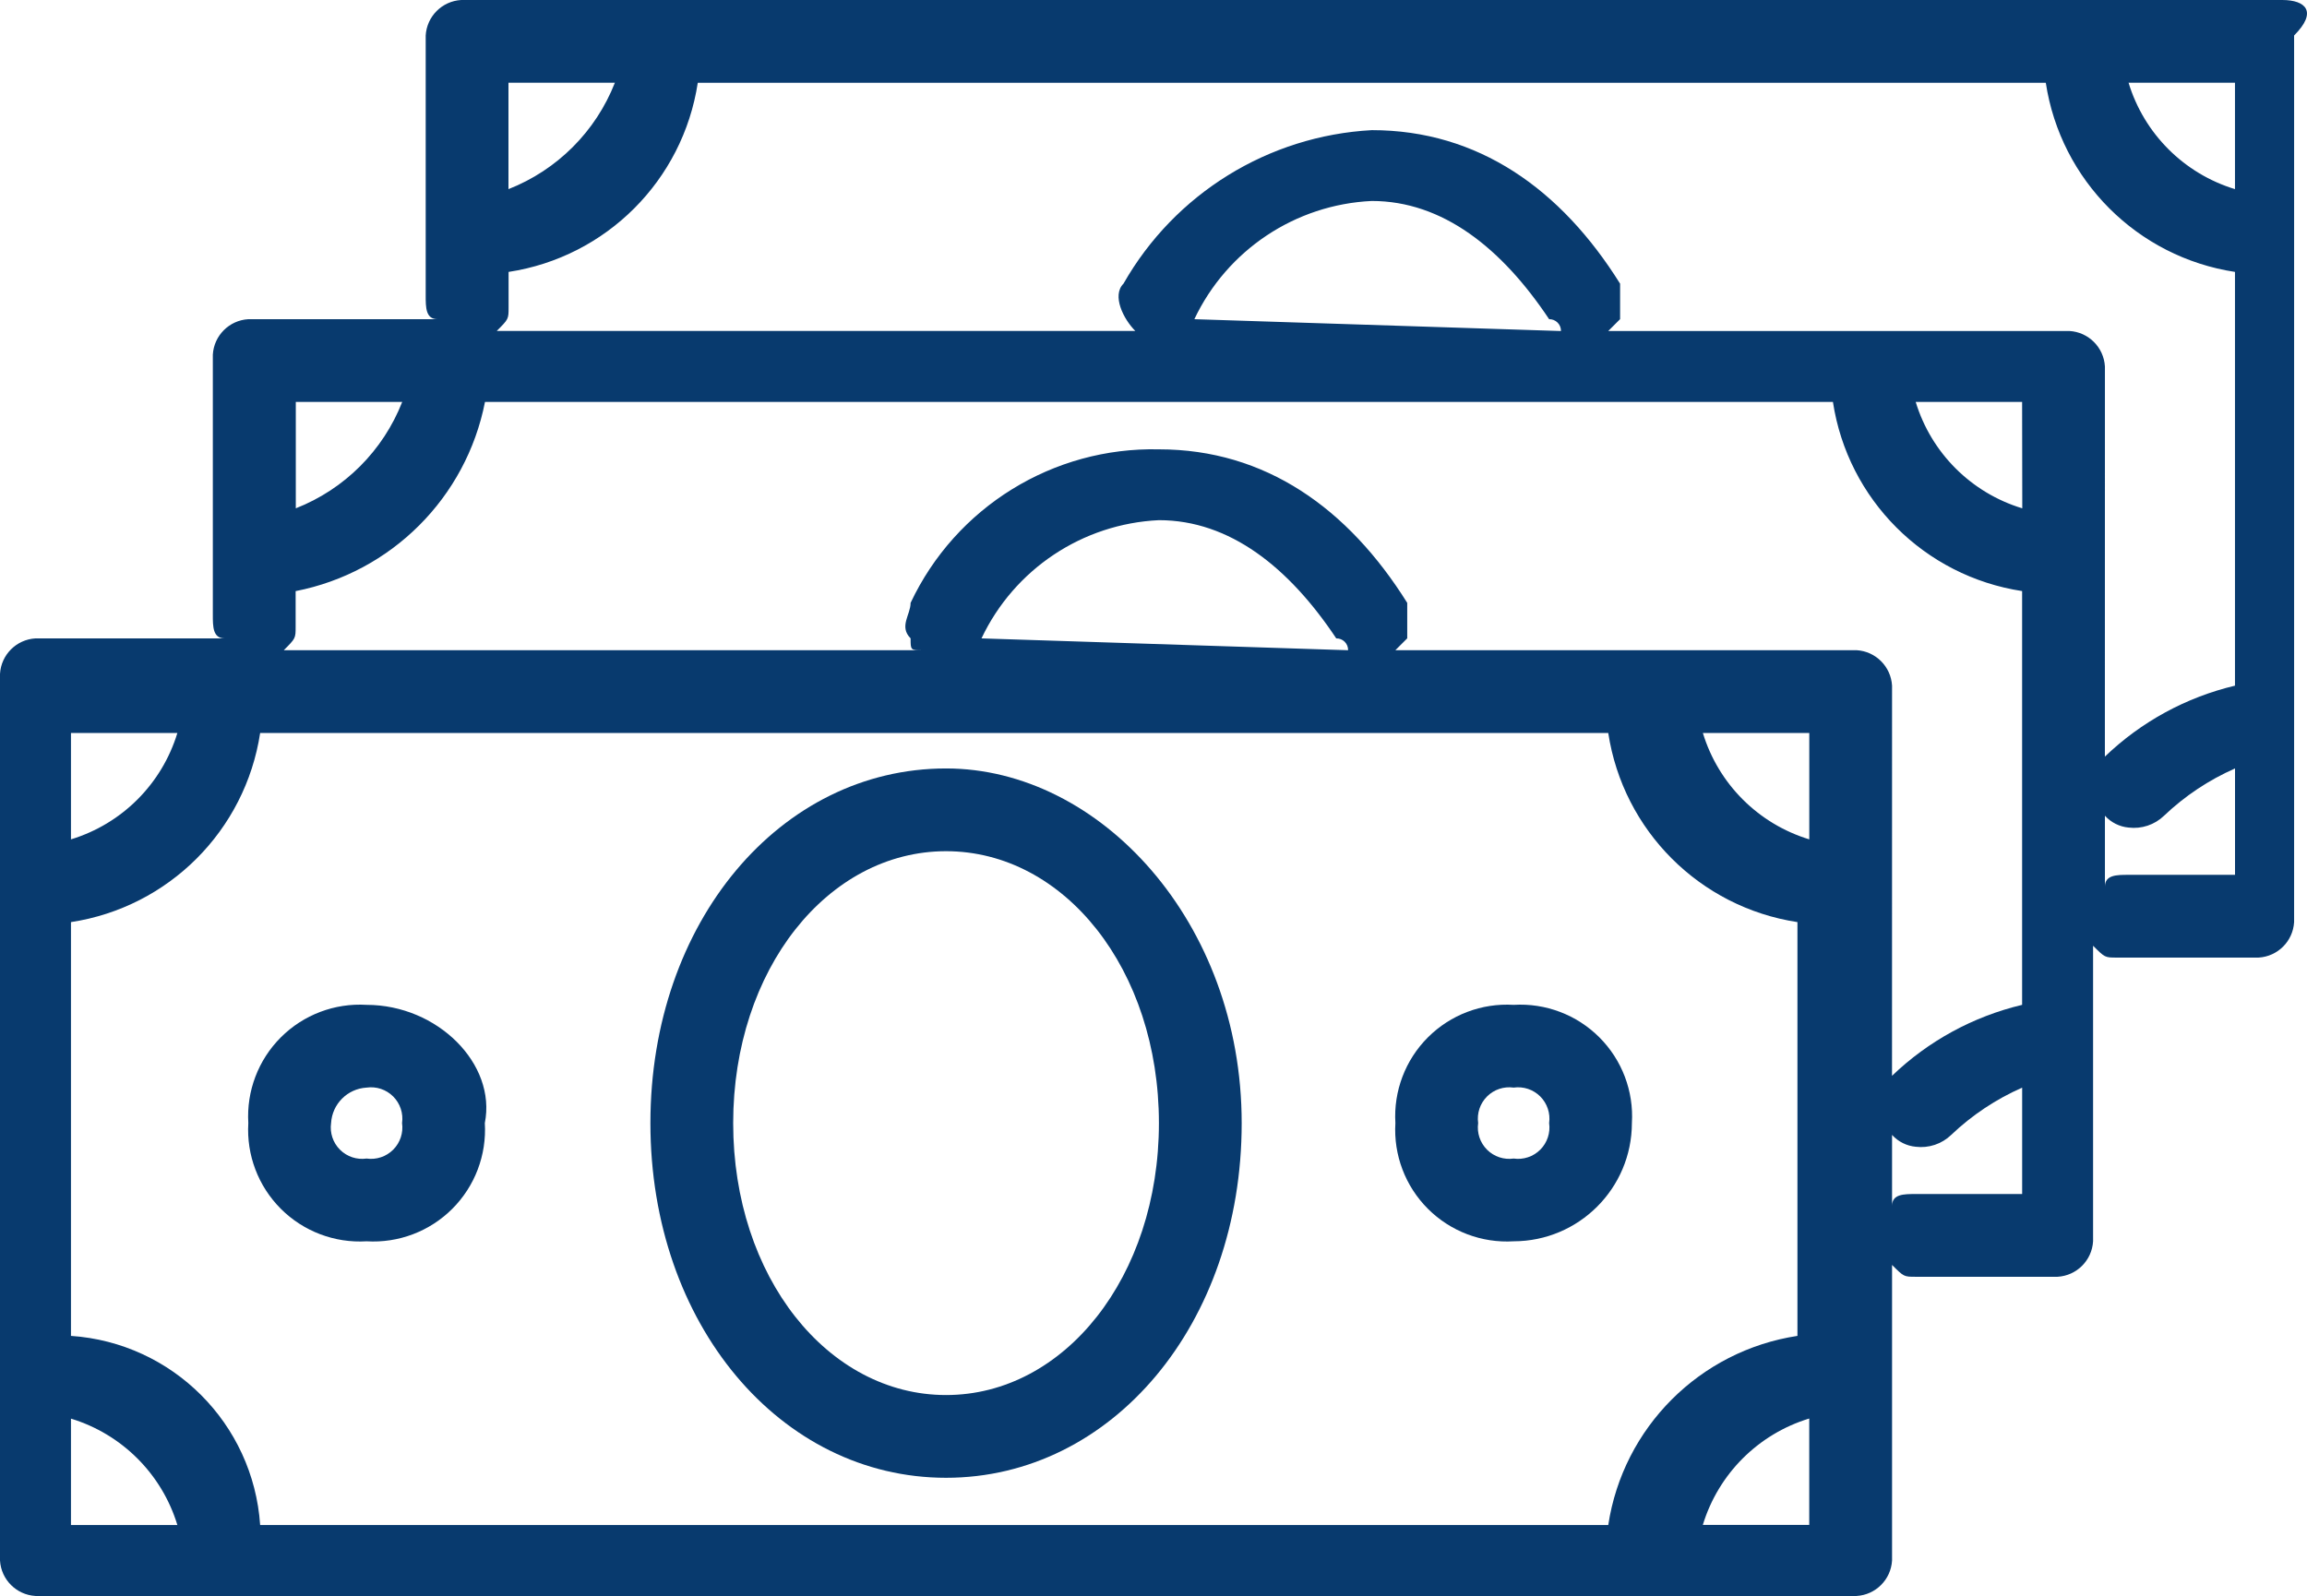
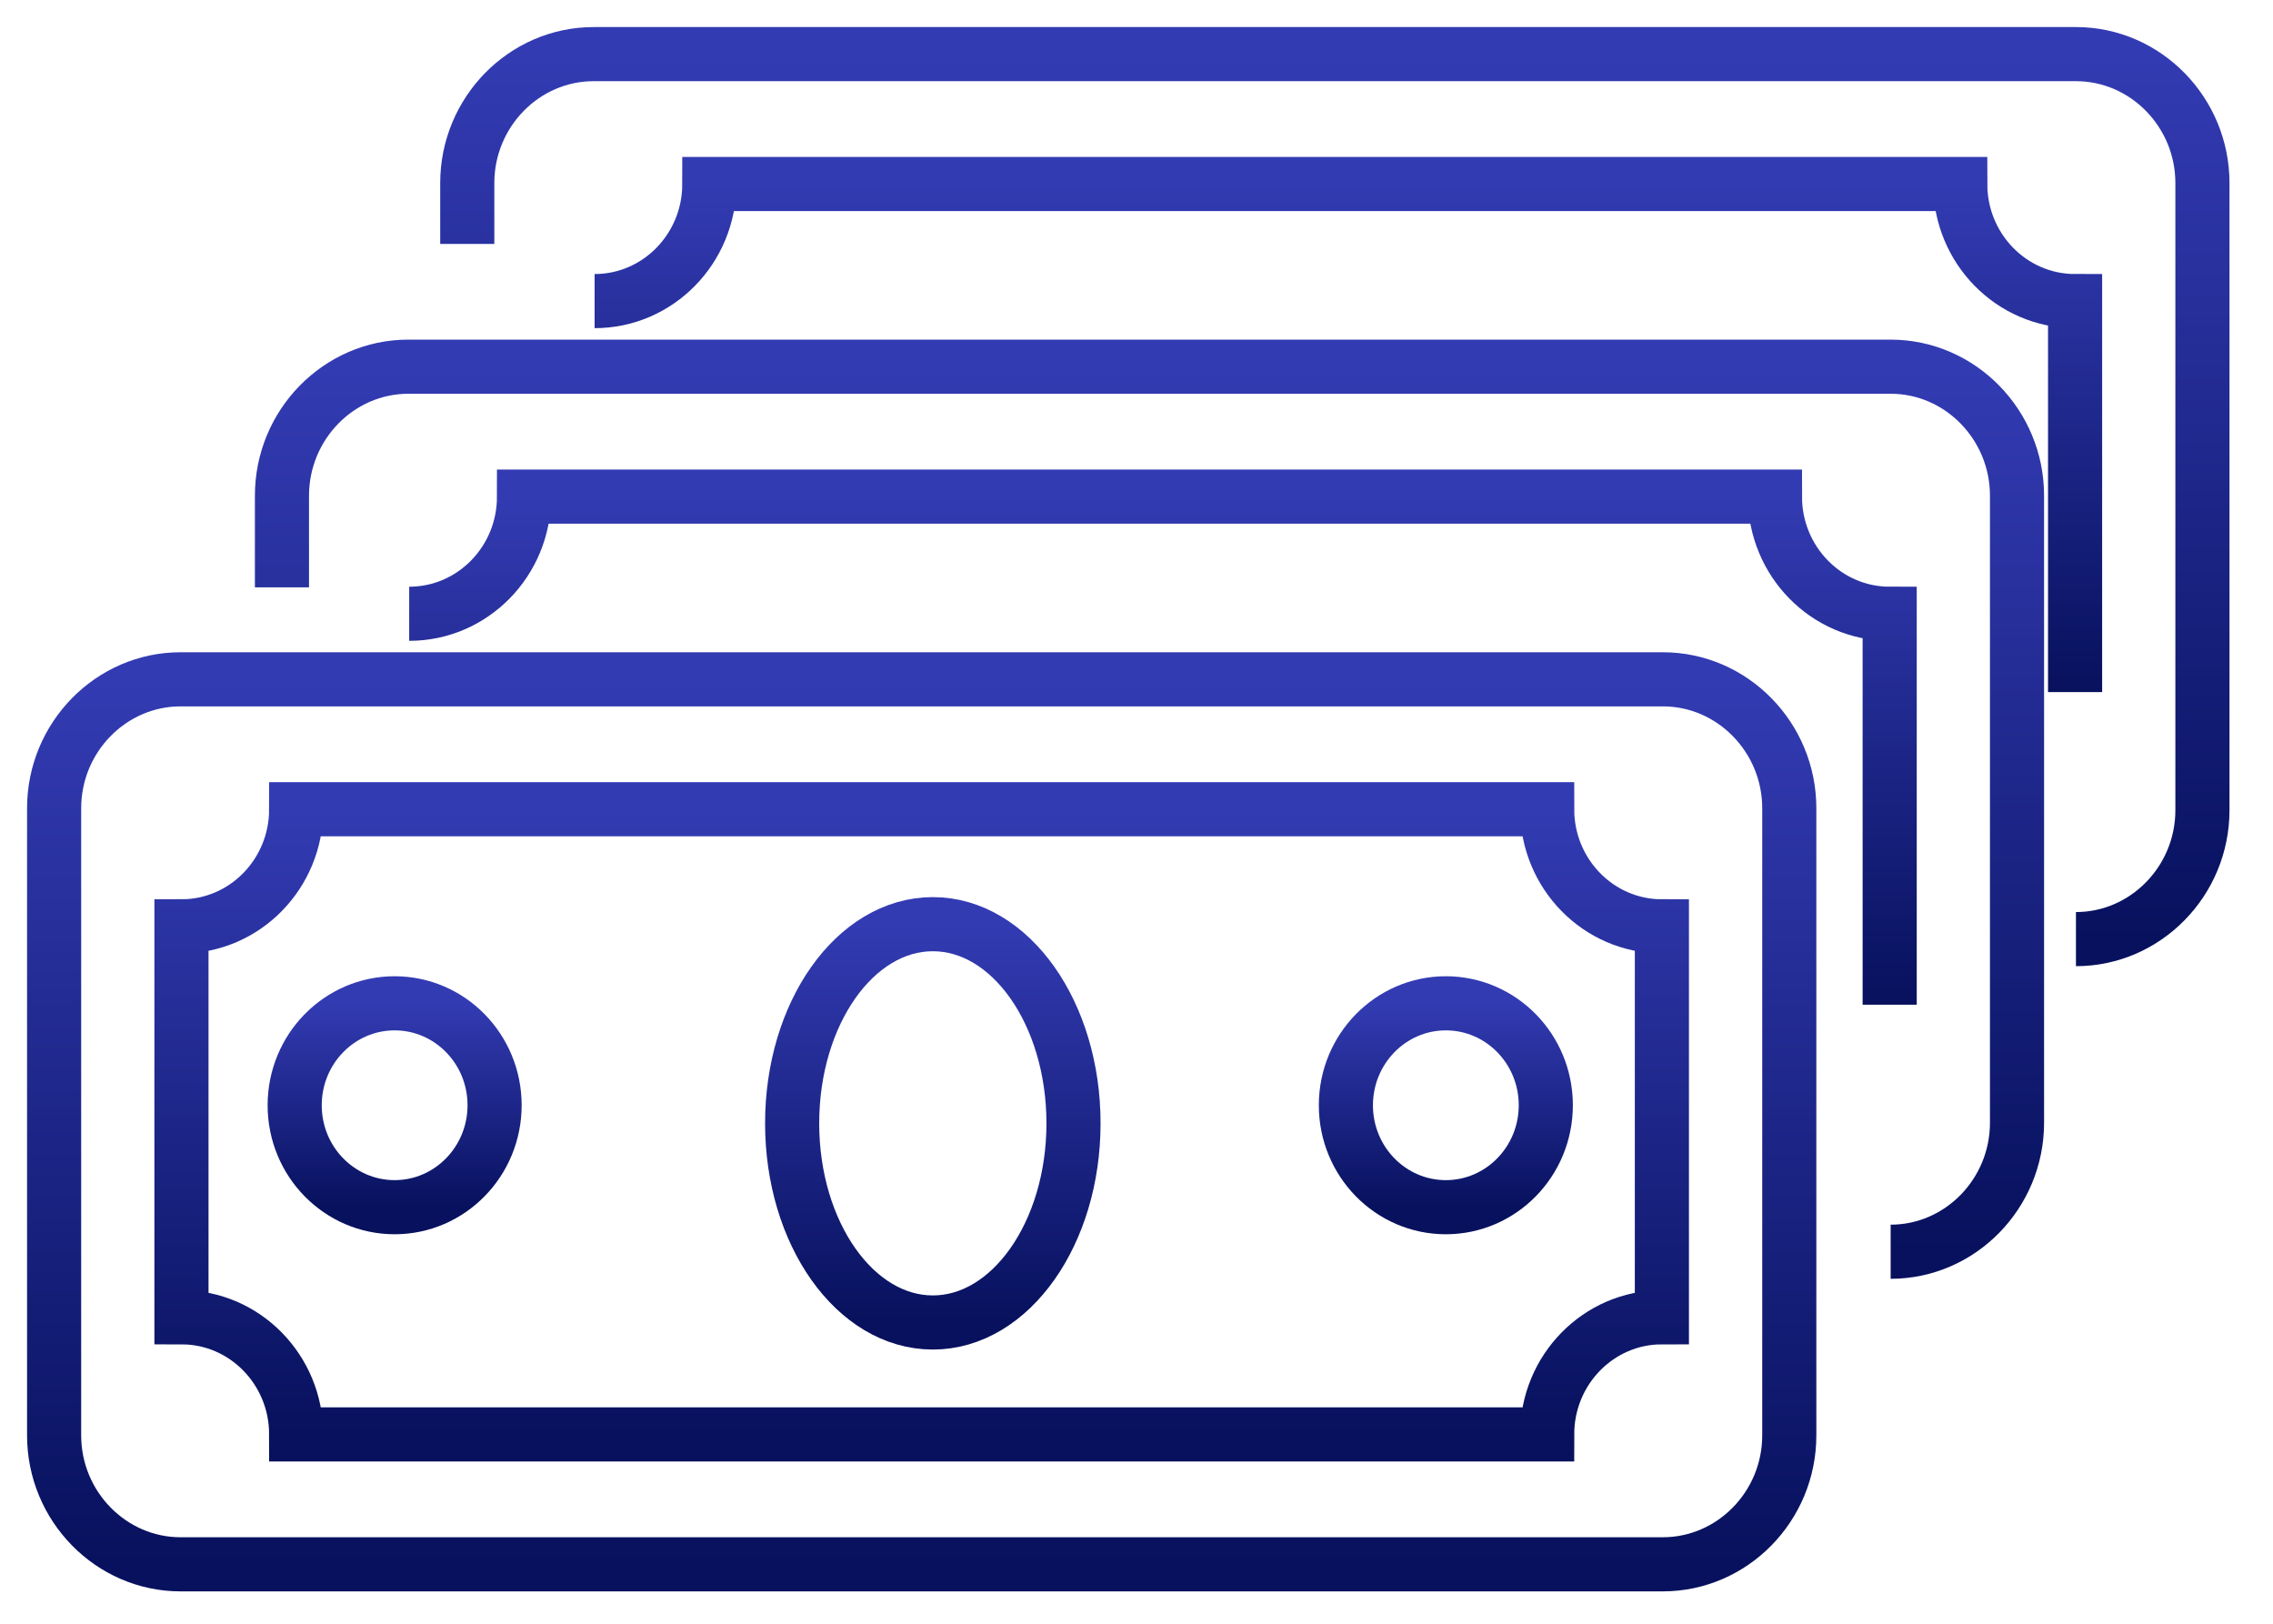
- <svg xmlns="http://www.w3.org/2000/svg" width="57.082" height="39.5" viewBox="0 0 57.082 39.5">
+ <svg xmlns="http://www.w3.org/2000/svg" width="42" height="30" viewBox="0 0 42 30">
  <defs>
-     <style>
-             .cls-1{fill:#083a6e}
-         </style>
+     <linearGradient id="1153f9f4da" x1="50%" x2="50%" y1="0%" y2="100%">
+       <stop offset="0%" stop-color="#333bb3" />
+       <stop offset="100%" stop-color="#07115d" />
+     </linearGradient>
+     <linearGradient id="gmr4wcmmab" x1="50%" x2="50%" y1="0%" y2="100%">
+       <stop offset="0%" stop-color="#333bb3" />
+       <stop offset="100%" stop-color="#07115d" />
+     </linearGradient>
+     <linearGradient id="98fo61zqvc" x1="50%" x2="50%" y1="0%" y2="100%">
+       <stop offset="0%" stop-color="#333bb3" />
+       <stop offset="100%" stop-color="#07115d" />
+     </linearGradient>
+     <linearGradient id="m48jm6fqjd" x1="50%" x2="50%" y1="0%" y2="100%">
+       <stop offset="0%" stop-color="#333bb3" />
+       <stop offset="100%" stop-color="#07115d" />
+     </linearGradient>
+     <linearGradient id="9cupb79hae" x1="50%" x2="50%" y1="0%" y2="100%">
+       <stop offset="0%" stop-color="#333bb3" />
+       <stop offset="100%" stop-color="#07115d" />
+     </linearGradient>
+     <linearGradient id="2lp7bohpkf" x1="50%" x2="50%" y1="0%" y2="100%">
+       <stop offset="0%" stop-color="#333bb3" />
+       <stop offset="100%" stop-color="#07115d" />
+     </linearGradient>
+     <linearGradient id="pc1mxvjpkg" x1="50%" x2="50%" y1="0%" y2="100%">
+       <stop offset="0%" stop-color="#333bb3" />
+       <stop offset="100%" stop-color="#07115d" />
+     </linearGradient>
  </defs>
-   <g id="myinvest_2" transform="translate(-1 -4.8)">
-     <path id="Path_3436" d="M57.47 4.8H12.411a.934.934 0 0 0-.878.878v6.437c0 .293 0 .585.293.585H7.144a.934.934 0 0 0-.878.878v6.437c0 .293 0 .585.293.585H1.878a.934.934 0 0 0-.878.878v21.944a.934.934 0 0 0 .878.878h45.059a.934.934 0 0 0 .878-.878v-7.315c.293.293.293.293.585.293h3.511a.934.934 0 0 0 .878-.878v-7.315c.293.293.293.293.585.293h3.511a.934.934 0 0 0 .878-.878V5.678c.585-.585.293-.878-.293-.878zM13.581 9.481V6.848h2.633a4.656 4.656 0 0 1-2.633 2.633zm42.719 0a3.957 3.957 0 0 1-2.633-2.633H56.3zM30.552 12.7a5.122 5.122 0 0 1 4.389-2.926c1.756 0 3.219 1.17 4.389 2.926a.287.287 0 0 1 .293.293l-9.07-.293zm-19.6 2.048a4.656 4.656 0 0 1-2.633 2.633v-2.633zm40.085 2.633a3.957 3.957 0 0 1-2.637-2.633h2.633zM25.285 20.6a5.122 5.122 0 0 1 4.389-2.926c1.756 0 3.219 1.17 4.389 2.926a.287.287 0 0 1 .293.293l-9.07-.293zM2.756 39.911a3.957 3.957 0 0 1 2.633 2.633H2.756zm0-2.048V27.622a5.587 5.587 0 0 0 4.681-4.681h33.356a5.587 5.587 0 0 0 4.681 4.681v10.241a5.587 5.587 0 0 0-4.681 4.681H7.437a5.034 5.034 0 0 0-4.681-4.681zm43.011-12.289a3.957 3.957 0 0 1-2.633-2.633h2.633zM5.389 22.941a3.957 3.957 0 0 1-2.633 2.633v-2.633zm37.744 19.6a3.957 3.957 0 0 1 2.633-2.633v2.633zm4.682-20.771a.934.934 0 0 0-.878-.878H35.526l.293-.293v-.878c-1.463-2.341-3.511-3.8-6.144-3.8a6.624 6.624 0 0 0-6.144 3.8c0 .293-.293.585 0 .878 0 .293 0 .293.293.293H8.022c.293-.293.293-.293.293-.585v-.877A5.934 5.934 0 0 0 13 14.748h33.352a5.587 5.587 0 0 0 4.681 4.681V29.67a6.975 6.975 0 0 0-3.219 1.756zm5.267-7.9a.934.934 0 0 0-.878-.878H40.793l.293-.293v-.878c-1.463-2.341-3.511-3.8-6.144-3.8a7.542 7.542 0 0 0-6.144 3.8c-.293.293 0 .878.293 1.17h-15.8c.293-.293.293-.293.293-.585v-.876a5.587 5.587 0 0 0 4.681-4.681h33.354A5.587 5.587 0 0 0 56.3 11.53v10.24a6.975 6.975 0 0 0-3.219 1.756zm-5.267 19.019a.906.906 0 0 0 .585.293 1.075 1.075 0 0 0 .878-.293 6.121 6.121 0 0 1 1.756-1.17v2.633H48.4c-.293 0-.585 0-.585.293zm5.267-7.9a.906.906 0 0 0 .585.293 1.075 1.075 0 0 0 .878-.293 6.121 6.121 0 0 1 1.756-1.17v2.633h-2.634c-.293 0-.585 0-.585.293z" class="cls-1" />
-     <path id="Path_3437" d="M13.815 11.3c-4.1 0-7.315 3.8-7.315 8.778s3.219 8.778 7.315 8.778 7.315-3.8 7.315-8.778-3.511-8.778-7.315-8.778zm0 2.048c2.926 0 5.267 2.926 5.267 6.73s-2.341 6.73-5.267 6.73-5.267-2.926-5.267-6.73 2.341-6.73 5.267-6.73z" class="cls-1" transform="translate(10.593 12.519)" />
-     <path id="Path_3438" d="M6.026 13.3A2.764 2.764 0 0 0 3.1 16.226a2.764 2.764 0 0 0 2.926 2.926 2.764 2.764 0 0 0 2.926-2.926c.292-1.463-1.171-2.926-2.926-2.926zm0 2.048a.776.776 0 0 1 .878.878.776.776 0 0 1-.878.878.776.776 0 0 1-.878-.878.934.934 0 0 1 .878-.878z" class="cls-1" transform="translate(4.044 16.37)" />
-     <path id="Path_3439" d="M18.652 16.226a2.764 2.764 0 0 0-2.926-2.926 2.764 2.764 0 0 0-2.926 2.926 2.764 2.764 0 0 0 2.926 2.926 2.932 2.932 0 0 0 2.926-2.926zm-2.926-.878a.776.776 0 0 1 .878.878.776.776 0 0 1-.878.878.776.776 0 0 1-.878-.878.776.776 0 0 1 .878-.878z" class="cls-1" transform="translate(22.726 16.37)" />
+   <g fill="none" fill-rule="evenodd">
+     <g>
+       <g>
+         <path stroke="url(#1153f9f4da)" d="M29.725 27.902H2.335C1.052 27.902 0 26.83 0 25.52V13.933c0-1.31 1.051-2.382 2.336-2.382h27.39c1.285 0 2.336 1.072 2.336 2.382V25.52c0 1.31-1.051 2.382-2.337 2.382z" transform="translate(-1226 -25) translate(1227 26)" />
+         <path stroke="url(#gmr4wcmmab)" d="M27.588 13.951H4.473c0 1.195-.95 2.164-2.12 2.164v7.223c1.17 0 2.12.969 2.12 2.164h23.115c0-1.195.95-2.164 2.12-2.164v-7.223c-1.17 0-2.12-.969-2.12-2.164z" transform="translate(-1226 -25) translate(1227 26)" />
+         <path stroke="url(#98fo61zqvc)" d="M8.139 19.42c0 1.04-.828 1.884-1.847 1.884-1.02 0-1.847-.843-1.847-1.883s.827-1.884 1.847-1.884 1.847.843 1.847 1.884zM27.563 19.42c0 1.04-.827 1.884-1.847 1.884s-1.847-.843-1.847-1.883.828-1.884 1.847-1.884c1.02 0 1.847.843 1.847 1.884z" transform="translate(-1226 -25) translate(1227 26)" />
+         <path stroke="url(#m48jm6fqjd)" d="M18.836 19.754c0 2.032-1.164 3.68-2.599 3.68-1.436 0-2.6-1.648-2.6-3.68s1.164-3.679 2.6-3.679c1.435 0 2.599 1.647 2.599 3.68z" transform="translate(-1226 -25) translate(1227 26)" />
+         <path stroke="url(#9cupb79hae)" d="M4.21 9.852V8.158c0-1.31 1.05-2.383 2.335-2.383h27.39c1.284 0 2.335 1.072 2.335 2.383v11.586c0 1.31-1.05 2.383-2.335 2.383" transform="translate(-1226 -25) translate(1227 26)" />
+         <path stroke="url(#2lp7bohpkf)" d="M33.917 17.563V10.34c-1.17 0-2.12-.969-2.12-2.164H8.683c0 1.195-.95 2.164-2.122 2.164" transform="translate(-1226 -25) translate(1227 26)" />
+         <path stroke="url(#1153f9f4da)" d="M7.634 3.507V2.382C7.634 1.072 8.684 0 9.97 0h27.39c1.284 0 2.336 1.072 2.336 2.382v11.587c0 1.31-1.052 2.382-2.337 2.382" transform="translate(-1226 -25) translate(1227 26)" />
+         <path stroke="url(#pc1mxvjpkg)" d="M37.343 11.787V4.563c-1.172 0-2.122-.969-2.122-2.163H12.107c0 1.194-.95 2.163-2.12 2.163" transform="translate(-1226 -25) translate(1227 26)" />
+       </g>
+     </g>
  </g>
</svg>
